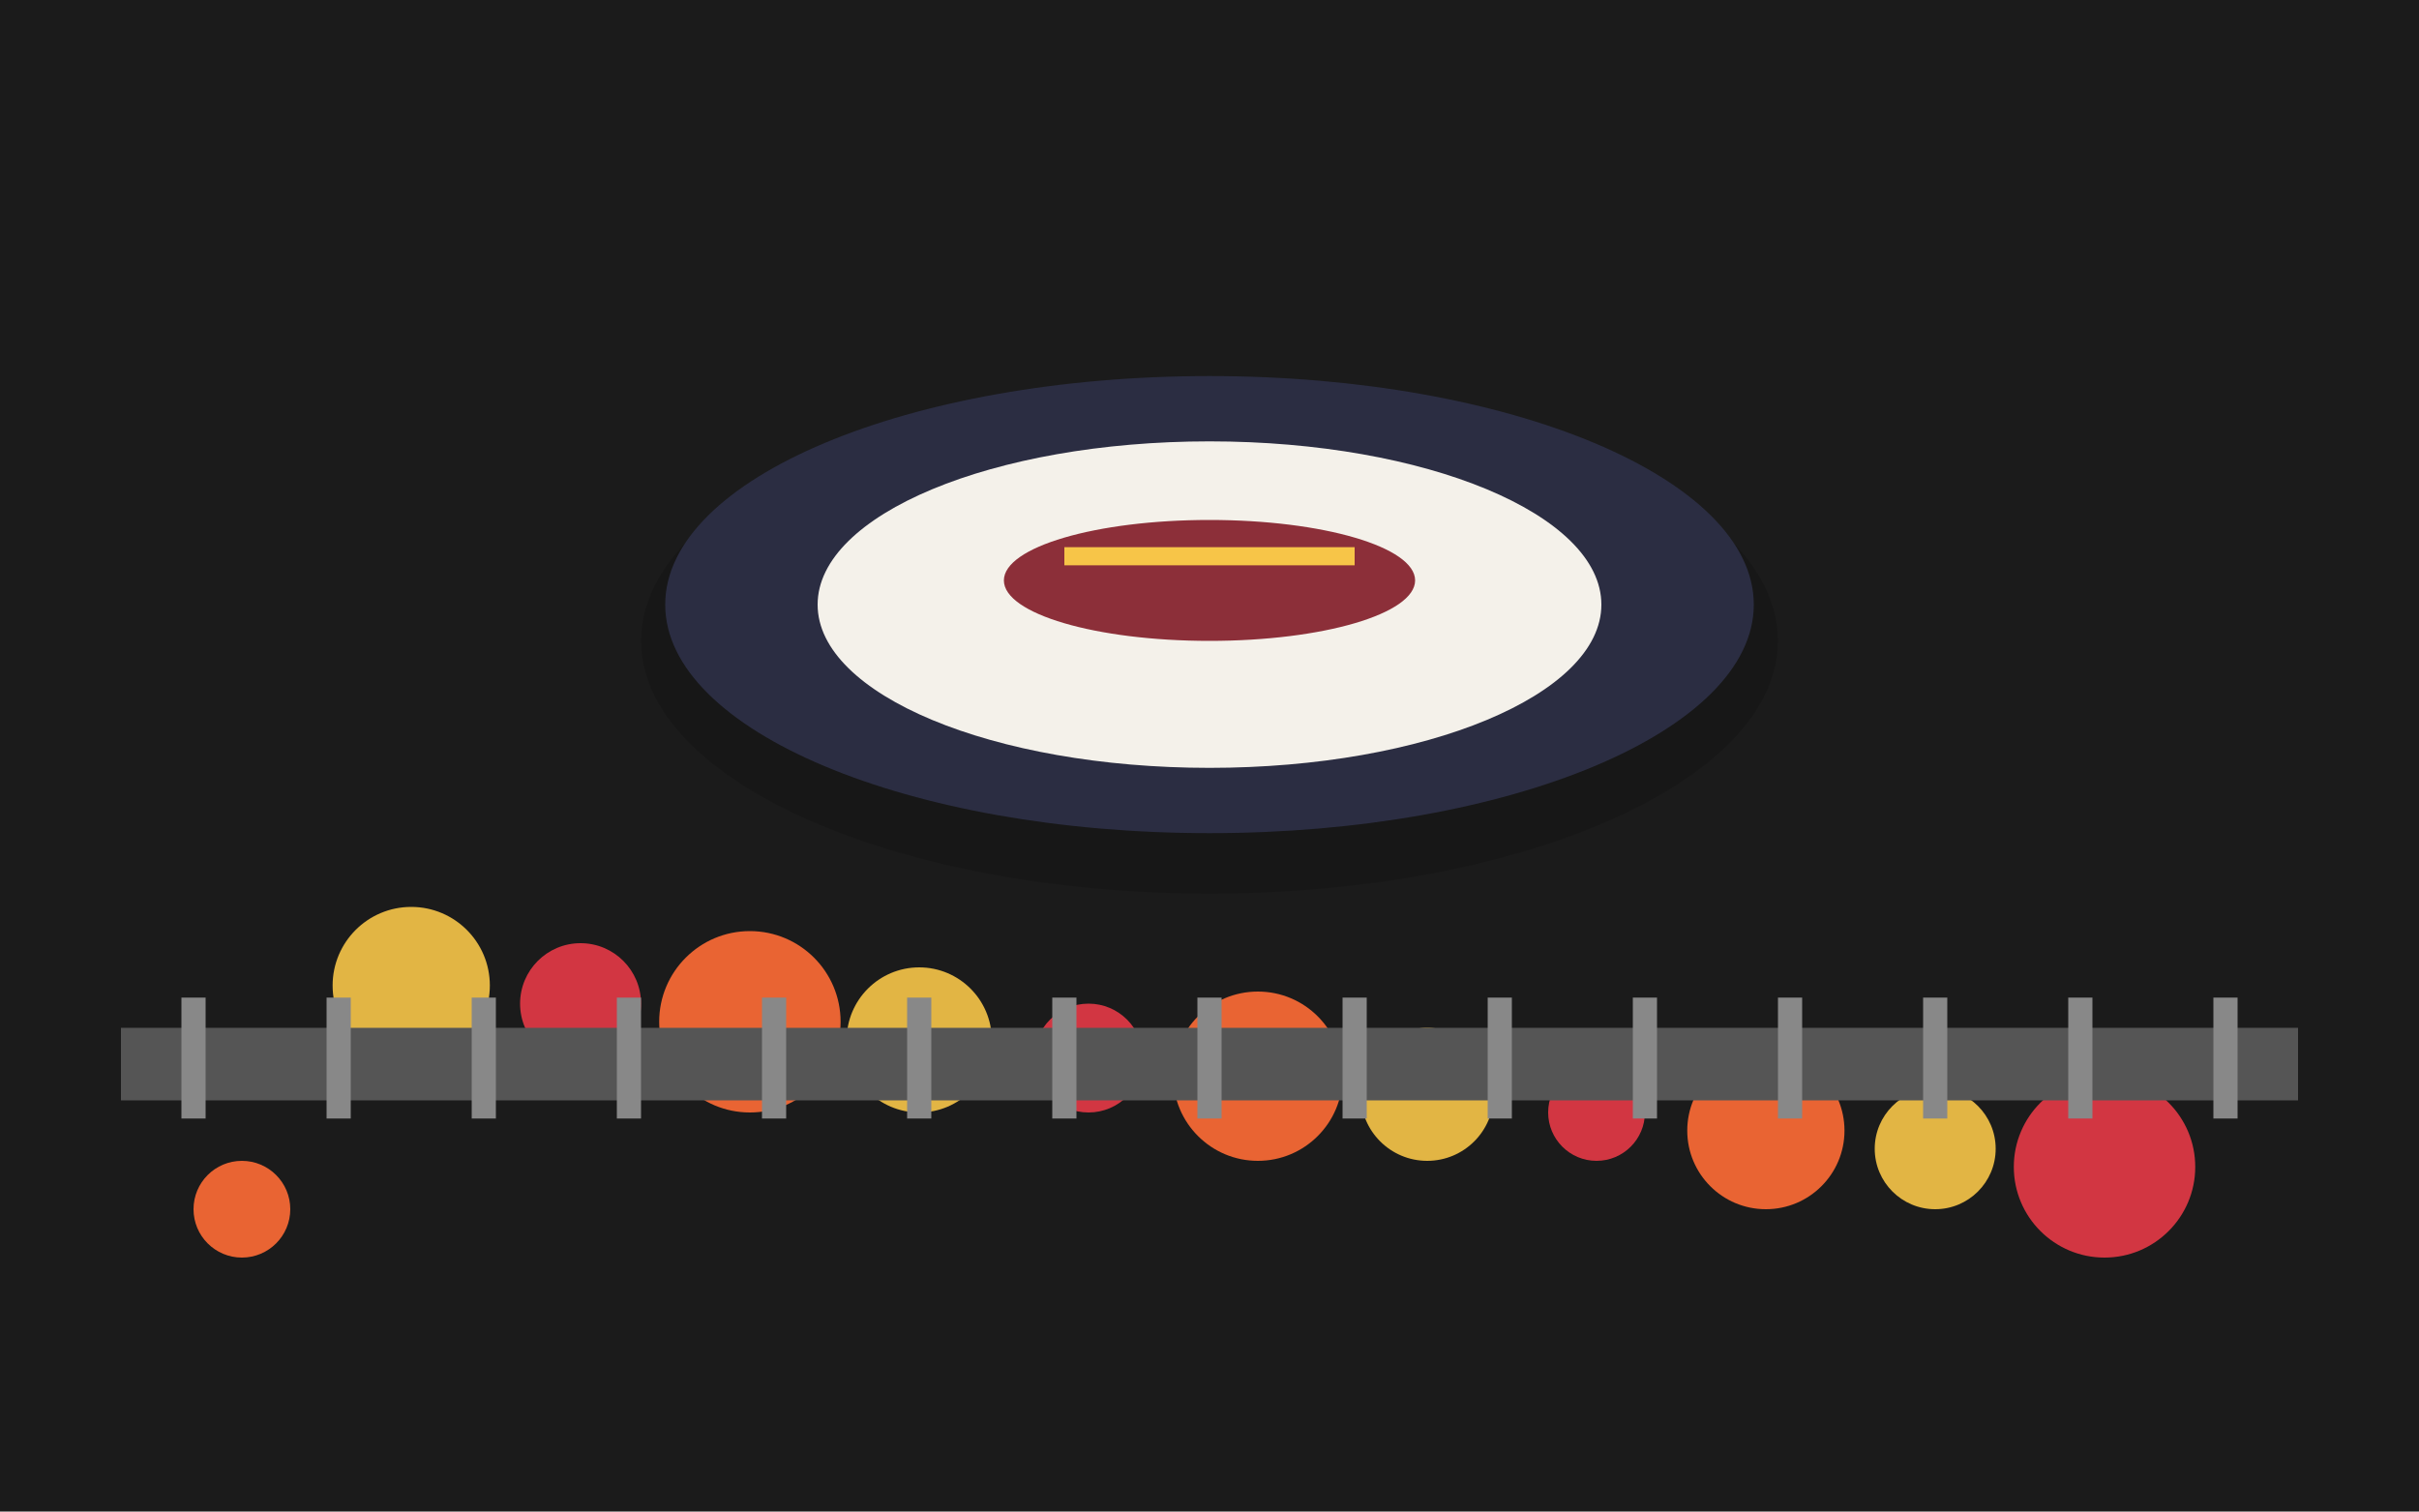
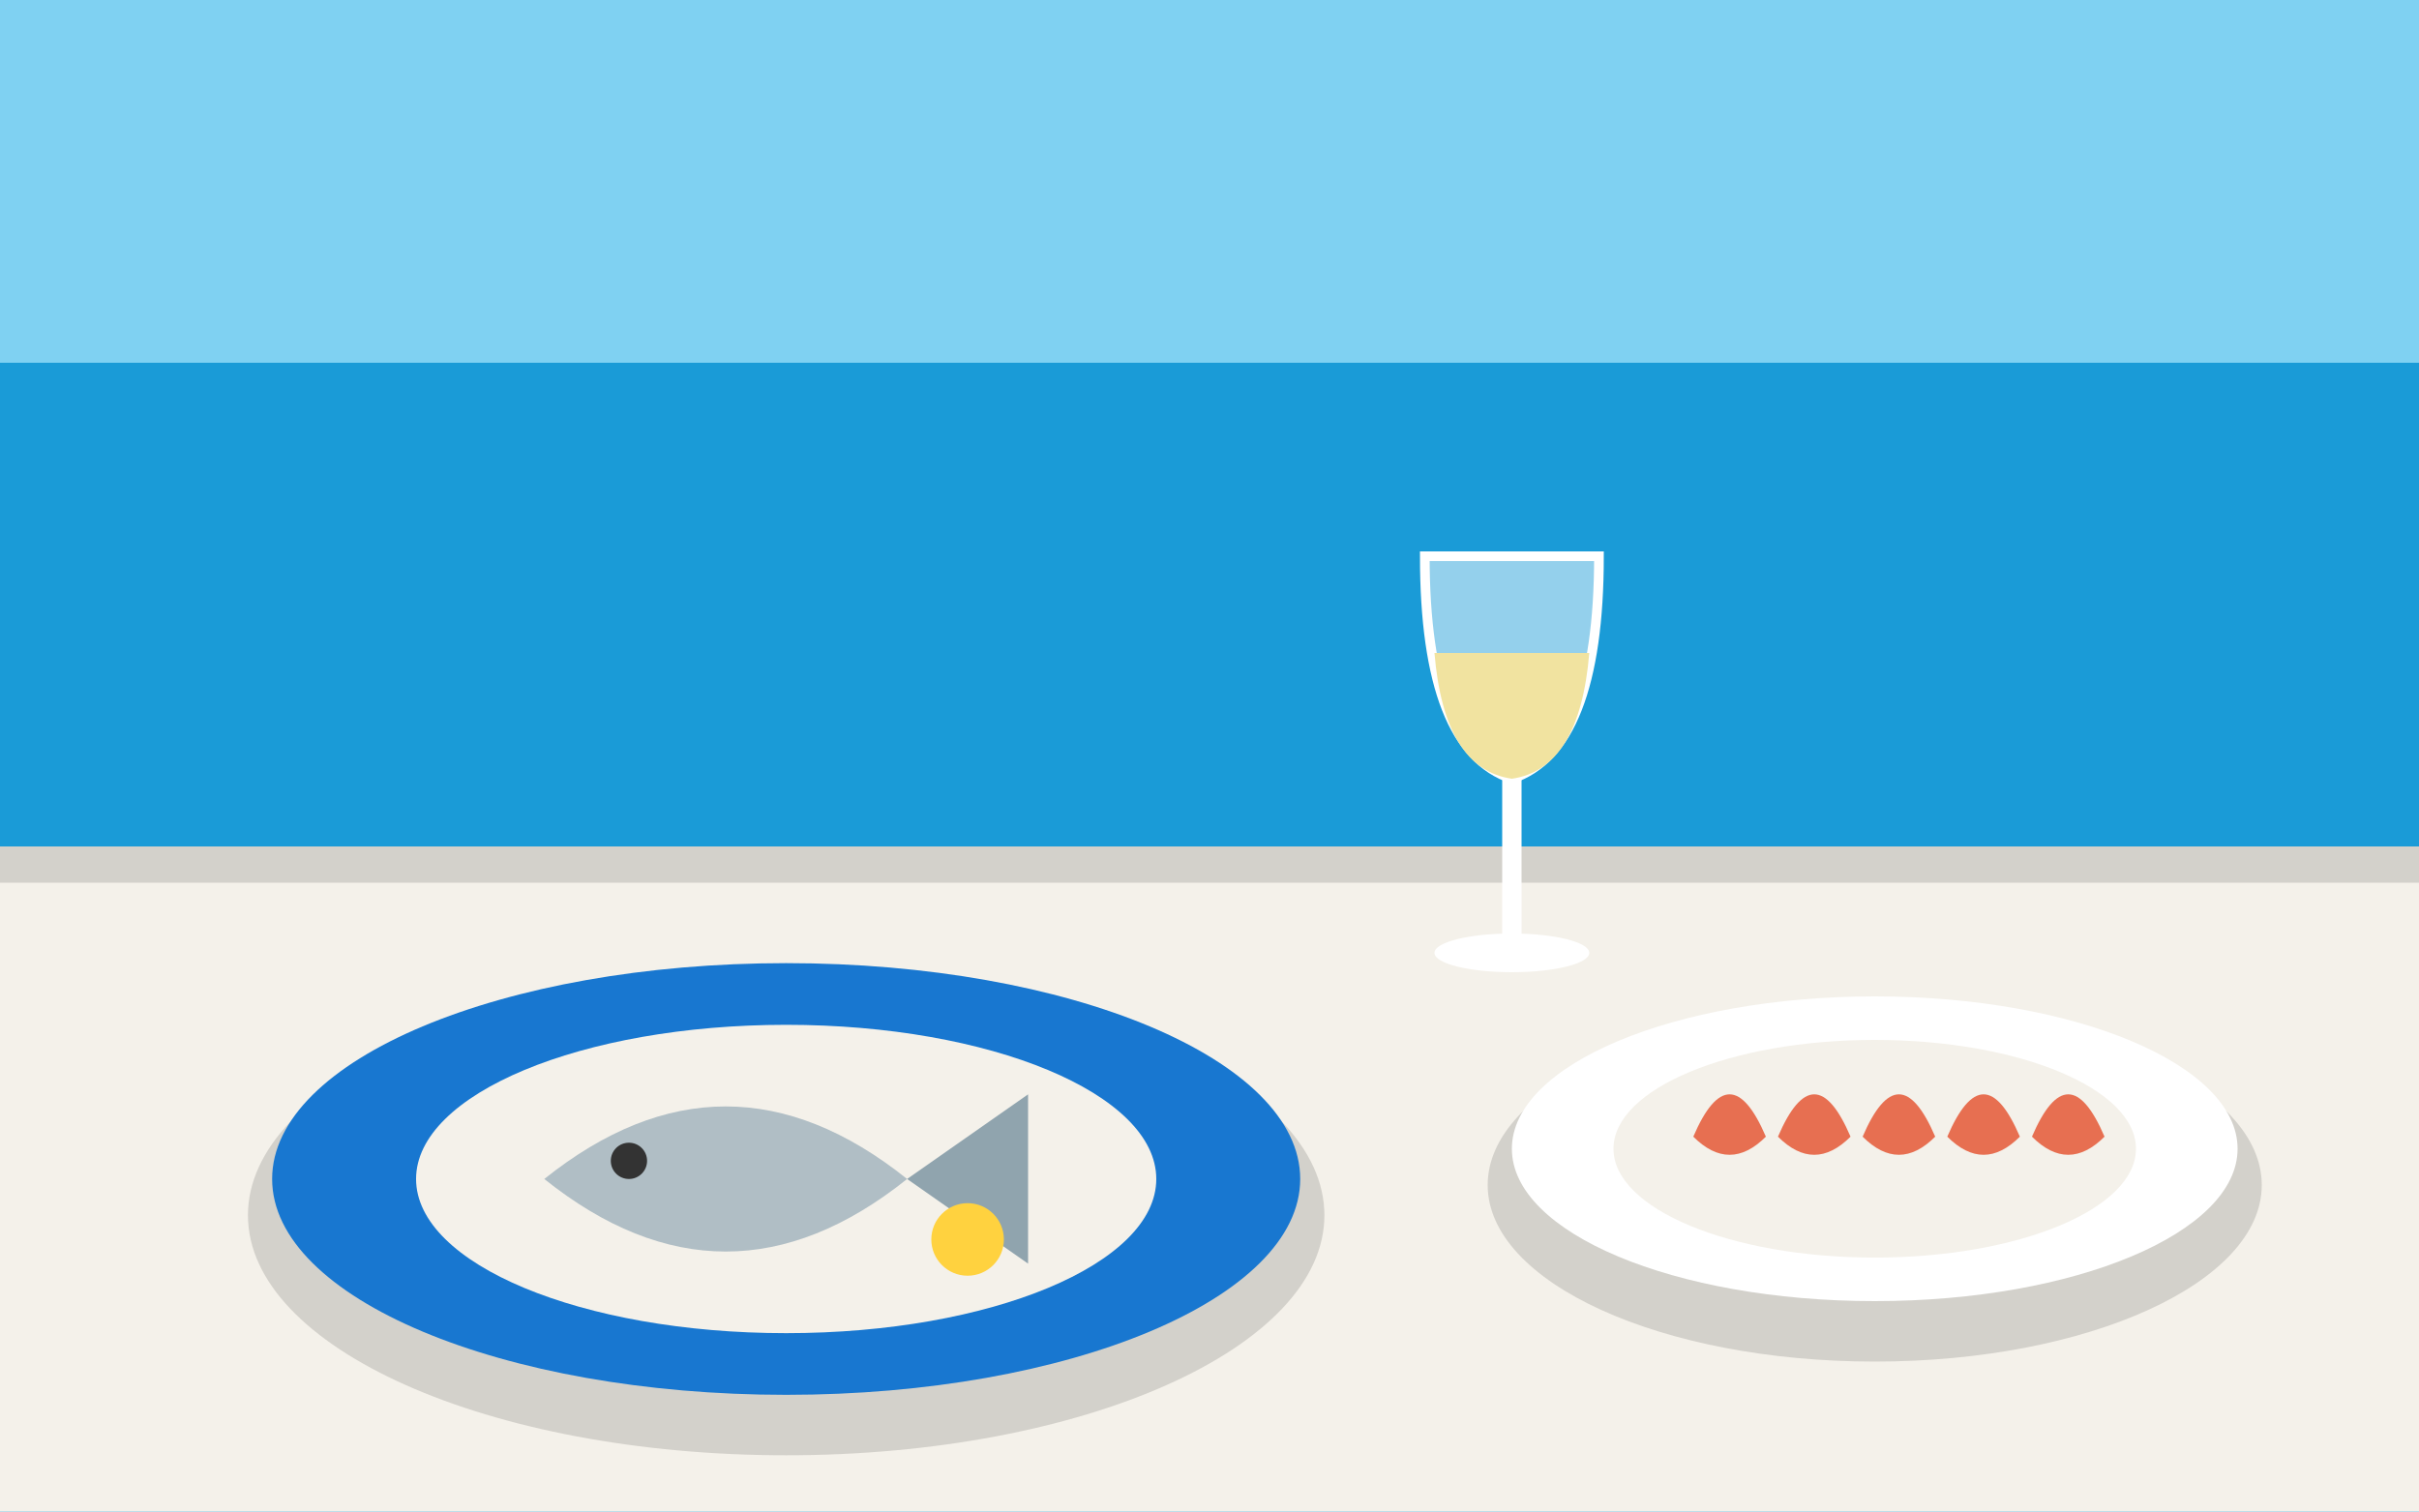
<svg xmlns="http://www.w3.org/2000/svg" viewBox="0 0 400 250" preserveAspectRatio="xMidYMid slice">
  <rect width="400" height="250" fill="#FFF" />
-   <rect width="400" height="250" fill="#1B1B1B" />
-   <circle cx="40" cy="200" r="8" fill="#FF6B35" opacity=".9" />
-   <circle cx="68" cy="163" r="13" fill="#F7C548" opacity=".9" />
-   <circle cx="96" cy="166" r="10" fill="#E63946" opacity=".9" />
-   <circle cx="124" cy="169" r="15" fill="#FF6B35" opacity=".9" />
-   <circle cx="152" cy="172" r="12" fill="#F7C548" opacity=".9" />
-   <circle cx="180" cy="175" r="9" fill="#E63946" opacity=".9" />
-   <circle cx="208" cy="178" r="14" fill="#FF6B35" opacity=".9" />
-   <circle cx="236" cy="181" r="11" fill="#F7C548" opacity=".9" />
-   <circle cx="264" cy="184" r="8" fill="#E63946" opacity=".9" />
-   <circle cx="292" cy="187" r="13" fill="#FF6B35" opacity=".9" />
-   <circle cx="320" cy="190" r="10" fill="#F7C548" opacity=".9" />
-   <circle cx="348" cy="193" r="15" fill="#E63946" opacity=".9" />
-   <rect x="20" y="170" width="360" height="12" fill="#555" />
-   <rect x="30" y="165" width="4" height="20" fill="#888" />
-   <rect x="54" y="165" width="4" height="20" fill="#888" />
-   <rect x="78" y="165" width="4" height="20" fill="#888" />
-   <rect x="102" y="165" width="4" height="20" fill="#888" />
-   <rect x="126" y="165" width="4" height="20" fill="#888" />
-   <rect x="150" y="165" width="4" height="20" fill="#888" />
-   <rect x="174" y="165" width="4" height="20" fill="#888" />
-   <rect x="198" y="165" width="4" height="20" fill="#888" />
-   <rect x="222" y="165" width="4" height="20" fill="#888" />
-   <rect x="246" y="165" width="4" height="20" fill="#888" />
-   <rect x="270" y="165" width="4" height="20" fill="#888" />
-   <rect x="294" y="165" width="4" height="20" fill="#888" />
-   <rect x="318" y="165" width="4" height="20" fill="#888" />
-   <rect x="342" y="165" width="4" height="20" fill="#888" />
-   <rect x="366" y="165" width="4" height="20" fill="#888" />
-   <g transform="translate(200,100)">
-     <ellipse cx="0" cy="6" rx="94" ry="41.8" fill="#00000022" />
-     <ellipse cx="0" cy="0" rx="90" ry="37.8" fill="#2B2D42" />
-     <ellipse cx="0" cy="0" rx="64.8" ry="27.0" fill="#F4F1EA" />
-     <ellipse cx="0" cy="-4" rx="34" ry="10" fill="#8C2F39" />
-     <path d="M-24 -8 h48" stroke="#F7C548" stroke-width="3" />
+   <rect width="400" height="250" fill="#1A9BD7" />
+   <rect y="0" width="400" height="60" fill="#7FD1F2" />
+   <rect x="0" y="140" width="400" height="110" fill="#F4F1EA" />
+   <rect x="0" y="140" width="400" height="6" fill="#00000022" />
+   <g transform="translate(130,195)">
+     <ellipse cx="0" cy="6" rx="89" ry="39.7" fill="#00000022" />
+     <ellipse cx="0" cy="0" rx="85" ry="35.7" fill="#1877D0" />
+     <ellipse cx="0" cy="0" rx="61.2" ry="25.5" fill="#F4F1EA" />
+     <path d="M-40 0 q30 -24 60 0 q-30 24 -60 0z" fill="#B0BEC5" />
+     <path d="M20 0 l20 -14 v28z" fill="#90A4AE" />
+     <circle cx="-26" cy="-3" r="3" fill="#333" />
+     <g fill="#FFD23F">
+       <circle cx="30" cy="10" r="6" />
+     </g>
+   </g>
+   <g transform="translate(310,190)">
+     <ellipse cx="0" cy="6" rx="64" ry="29.2" fill="#00000022" />
+     <ellipse cx="0" cy="0" rx="60" ry="25.2" fill="#FFFFFF" />
+     <ellipse cx="0" cy="0" rx="43.2" ry="18.0" fill="#F4F1EA" />
+     <path d="M-30 -2 q6 -14 12 0 q-6 6 -12 0z" fill="#E76F51" />
+     <path d="M-16 -2 q6 -14 12 0 q-6 6 -12 0z" fill="#E76F51" />
+     <path d="M-2 -2 q6 -14 12 0 q-6 6 -12 0z" fill="#E76F51" />
+     <path d="M12 -2 q6 -14 12 0 q-6 6 -12 0z" fill="#E76F51" />
+     <path d="M26 -2 q6 -14 12 0 q-6 6 -12 0z" fill="#E76F51" />
+   </g>
+   <g transform="translate(250,140) scale(0.8)">
+     <path d="M-18 -60 h36 q0 40 -18 46 q-18 -6 -18 -46z" fill="#ffffff88" stroke="#fff" stroke-width="2" />
+     <path d="M-16 -40 h32 q-2 24 -16 26 q-14 -2 -16 -26z" fill="#F1E3A0" />
+     <rect x="-2" y="-14" width="4" height="34" fill="#fff" />
+     <ellipse cx="0" cy="22" rx="16" ry="4" fill="#fff" />
  </g>
</svg>
